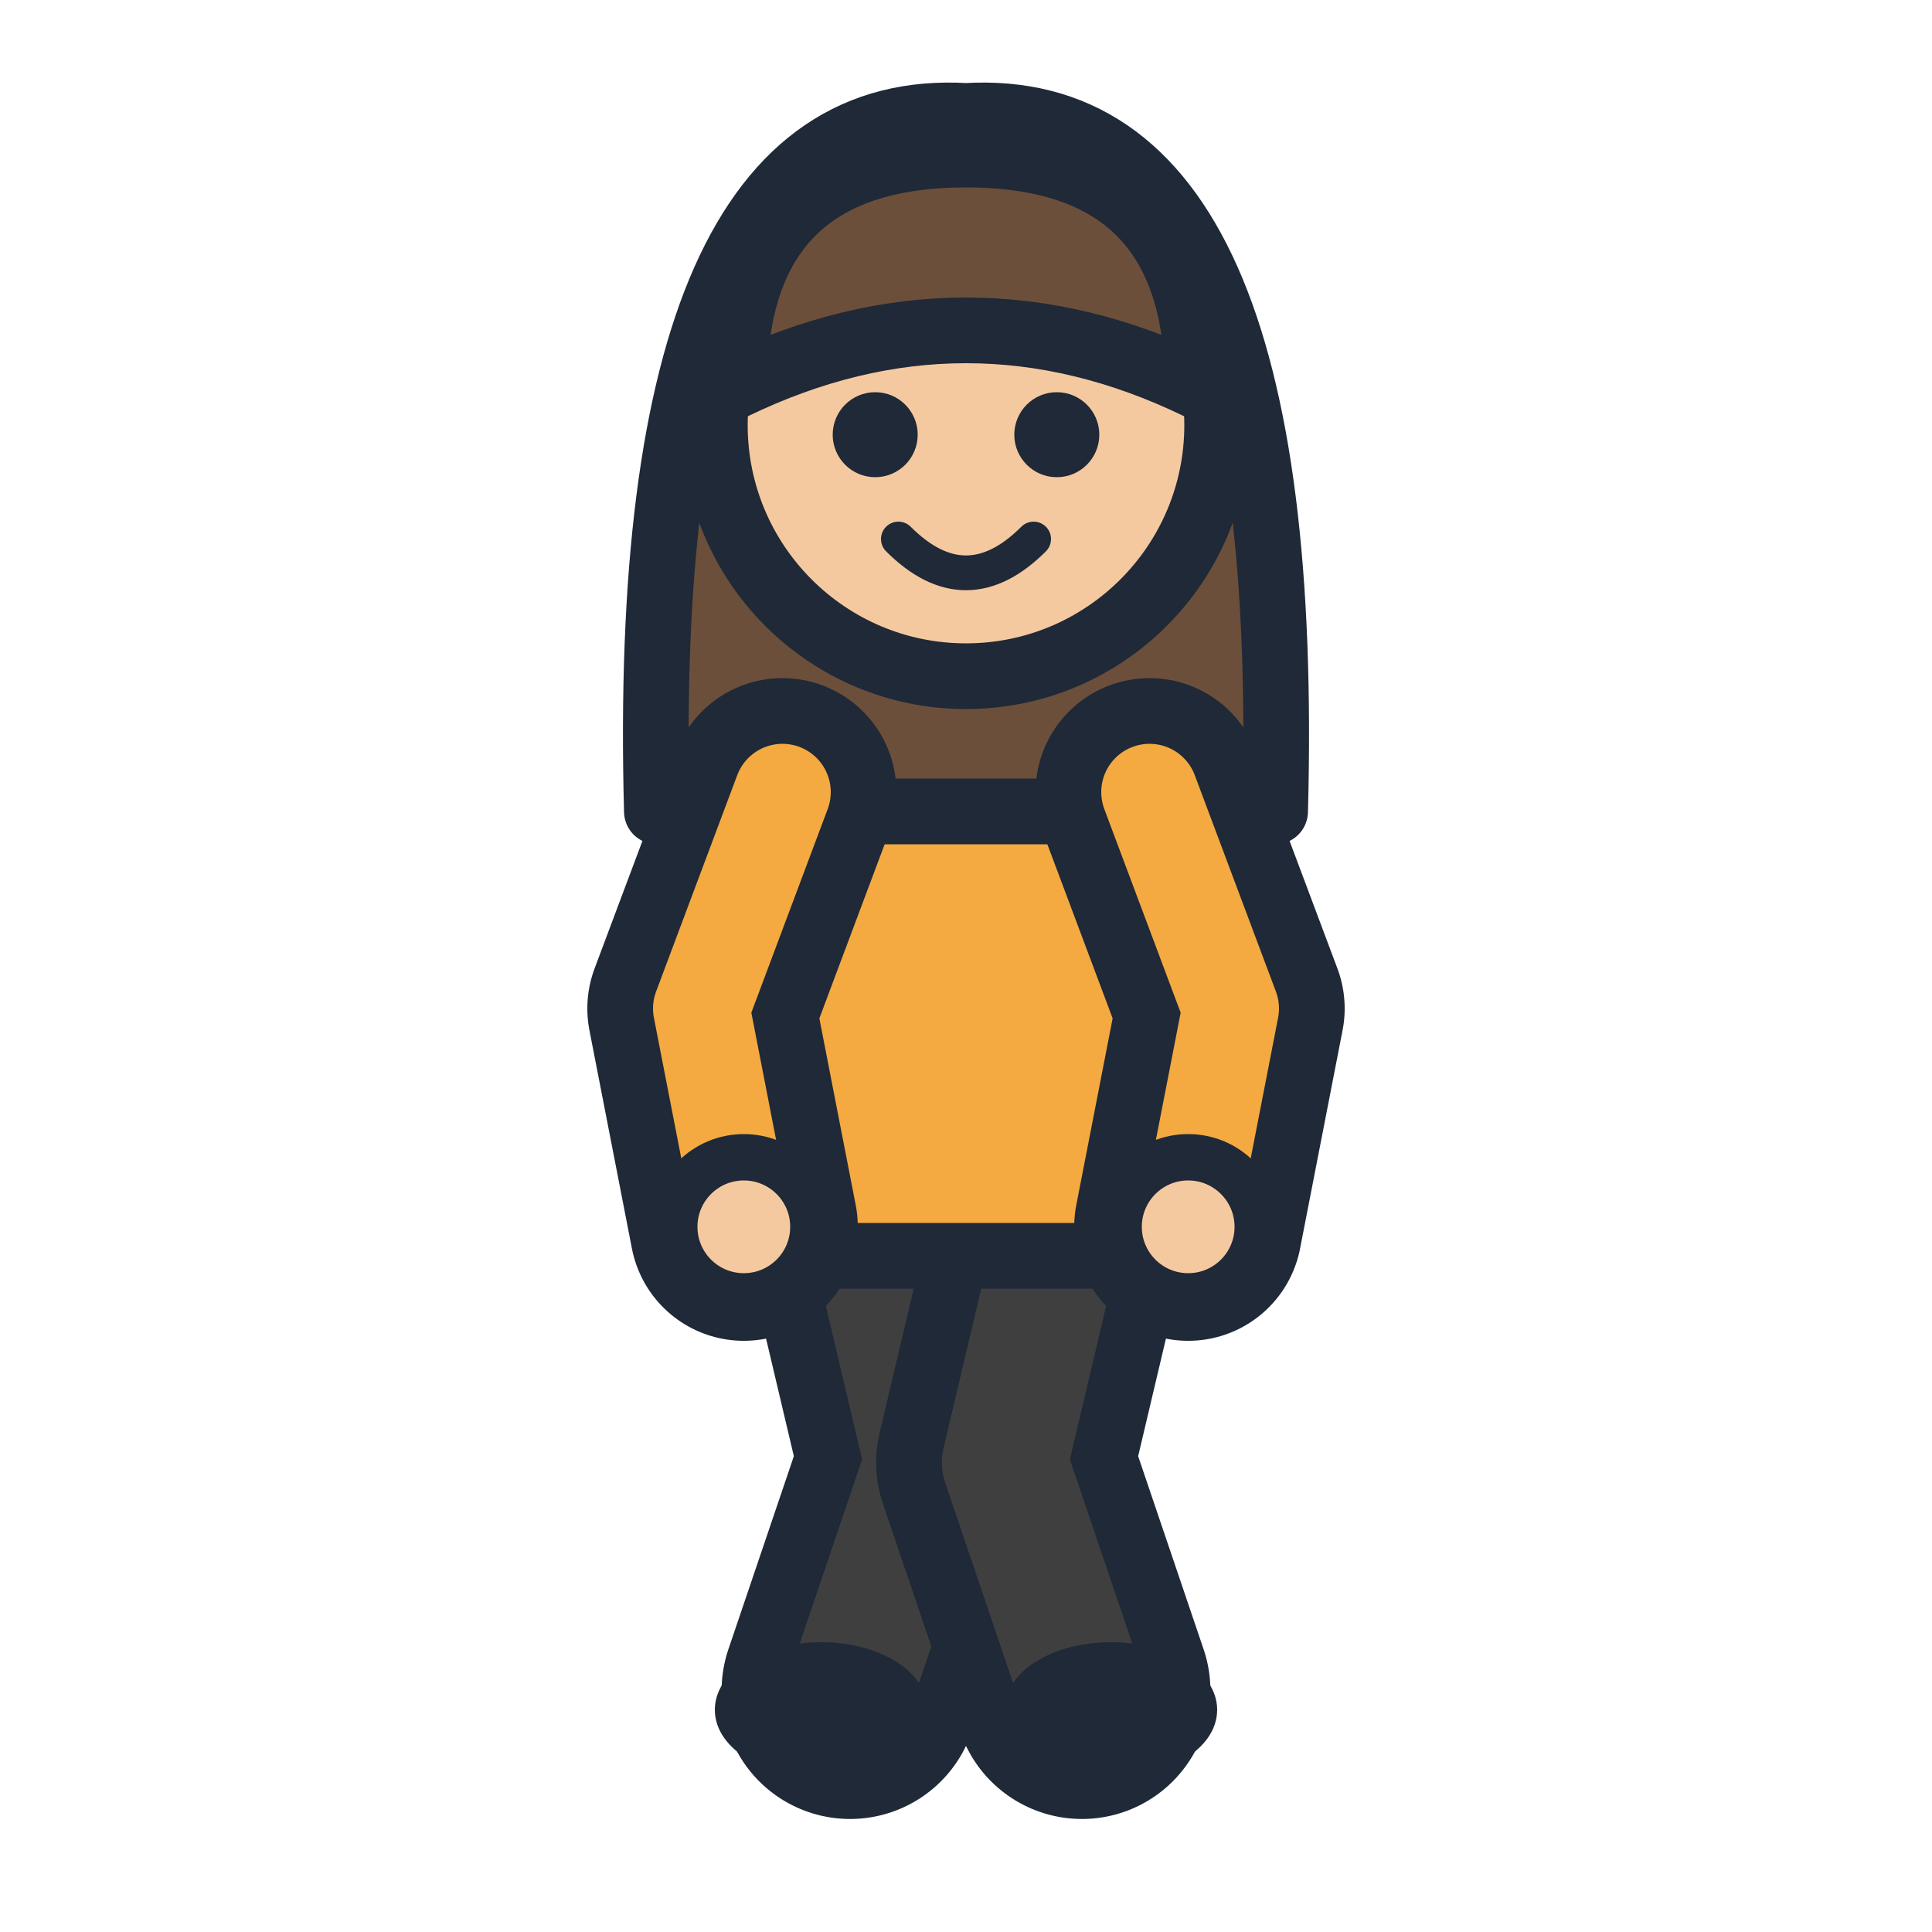
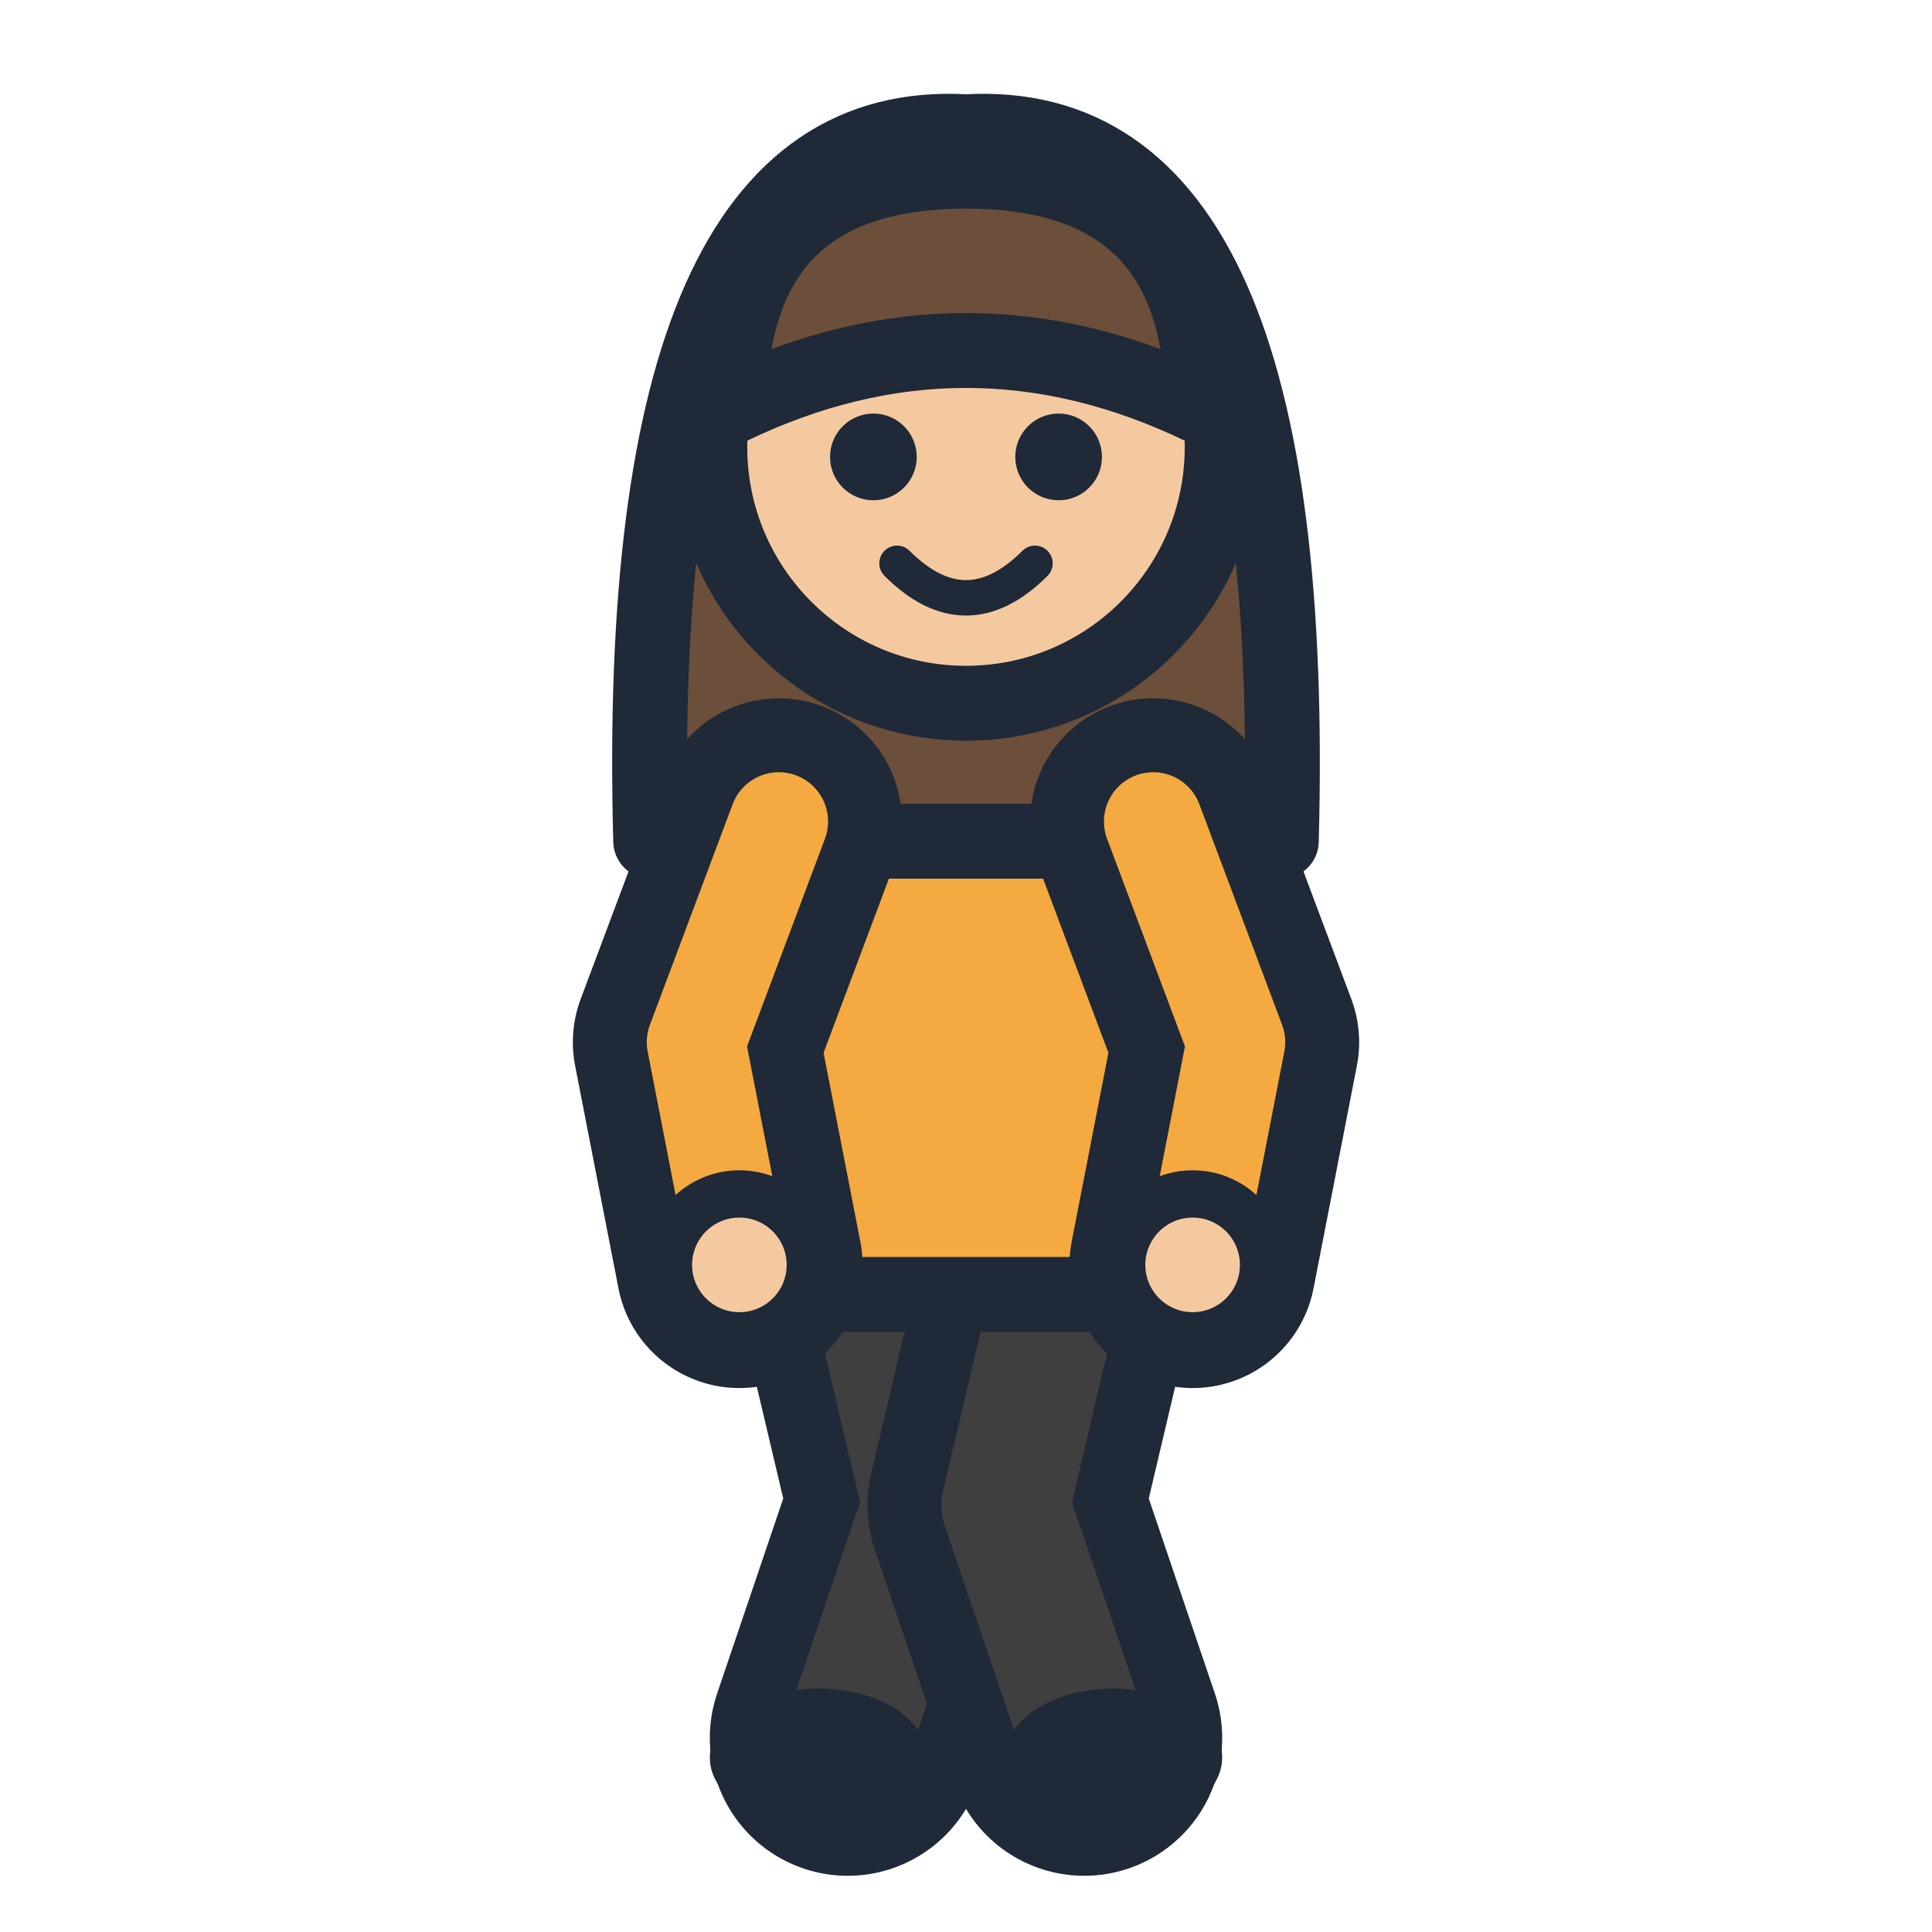
<svg xmlns="http://www.w3.org/2000/svg" viewBox="0 0 100 100">
-   <path d="M45 63 L48 75.7 L44 87.5" fill="none" stroke="#1F2937" stroke-width="13.3" stroke-linecap="round" stroke-linejoin="round" />
-   <path d="M45 63 L48 75.7 L44 87.5" fill="none" stroke="#3F3F3F" stroke-width="6.5" stroke-linecap="round" stroke-linejoin="round" />
-   <path d="M55 63 L52 75.7 L56 87.5" fill="none" stroke="#1F2937" stroke-width="13.3" stroke-linecap="round" stroke-linejoin="round" />
-   <path d="M55 63 L52 75.7 L56 87.5" fill="none" stroke="#3F3F3F" stroke-width="6.5" stroke-linecap="round" stroke-linejoin="round" />
-   <ellipse cx="42.5" cy="88.5" rx="5" ry="3" fill="#1F2937" stroke="#1F2937" stroke-width="1" />
-   <ellipse cx="57.5" cy="88.5" rx="5" ry="3" fill="#1F2937" stroke="#1F2937" stroke-width="1" />
-   <path d="M39 44 Q39 38 44.5 38 H55.5 Q61 38 61 44 L59 65 H41 Z" fill="#F4AA41" stroke="#1F2937" stroke-width="3.4" stroke-linejoin="round" />
-   <path d="M34 42 Q33 5 50 6 Q67 5 66 42 Z" fill="#6B4F3A" stroke="#1F2937" stroke-width="3.4" stroke-linejoin="round" />
-   <circle cx="50" cy="22" r="13" fill="#F5C9A0" stroke="#1F2937" stroke-width="3.4" />
-   <path d="M38 20 Q38 8 50 8 Q62 8 62 20 Q50 14.2 38 20 Z" fill="#6B4F3A" stroke="#1F2937" stroke-width="3.4" stroke-linejoin="round" />
-   <circle cx="45.3" cy="22.5" r="1.7" fill="#1F2937" stroke="#1F2937" stroke-width="1" />
-   <circle cx="54.7" cy="22.5" r="1.7" fill="#1F2937" stroke="#1F2937" stroke-width="1" />
-   <path d="M46.5 27.9 Q50 31.4 53.5 27.9" fill="none" stroke="#1F2937" stroke-width="1.8" stroke-linecap="round" />
-   <path d="M40.5 41 L36.3 52.2 L38.5 63.5" fill="none" stroke="#1F2937" stroke-width="11.8" stroke-linecap="round" stroke-linejoin="round" />
-   <path d="M40.5 41 L36.3 52.2 L38.5 63.5" fill="none" stroke="#F4AA41" stroke-width="5" stroke-linecap="round" stroke-linejoin="round" />
-   <path d="M59.5 41 L63.7 52.2 L61.5 63.5" fill="none" stroke="#1F2937" stroke-width="11.8" stroke-linecap="round" stroke-linejoin="round" />
-   <path d="M59.5 41 L63.7 52.2 L61.5 63.5" fill="none" stroke="#F4AA41" stroke-width="5" stroke-linecap="round" stroke-linejoin="round" />
-   <circle cx="38.5" cy="63.5" r="3.6" fill="#F5C9A0" stroke="#1F2937" stroke-width="2.4" />
-   <circle cx="61.5" cy="63.5" r="3.6" fill="#F5C9A0" stroke="#1F2937" stroke-width="2.4" />
+   <g transform="translate(-1 0.7) scale(1.02)">
+     <path d="M45 63 L48 75.7 L44 87.5" fill="none" stroke="#1F2937" stroke-width="14" stroke-linecap="round" stroke-linejoin="round" />
+     <path d="M45 63 L48 75.7 L44 87.5" fill="none" stroke="#3F3F3F" stroke-width="6.5" stroke-linecap="round" stroke-linejoin="round" />
+     <path d="M55 63 L52 75.7 L56 87.5" fill="none" stroke="#1F2937" stroke-width="14" stroke-linecap="round" stroke-linejoin="round" />
+     <path d="M55 63 L52 75.7 L56 87.5" fill="none" stroke="#3F3F3F" stroke-width="6.5" stroke-linecap="round" stroke-linejoin="round" />
+     <ellipse cx="42.5" cy="88.5" rx="5" ry="3" fill="#1F2937" stroke="#1F2937" stroke-width="1" />
+     <ellipse cx="57.5" cy="88.5" rx="5" ry="3" fill="#1F2937" stroke="#1F2937" stroke-width="1" />
+     <path d="M39 44 Q39 38 44.5 38 H55.5 Q61 38 61 44 L59 65 H41 Z" fill="#F4AA41" stroke="#1F2937" stroke-width="3.8" stroke-linejoin="round" />
+     <path d="M34 42 Q33 5 50 6 Q67 5 66 42 Z" fill="#6B4F3A" stroke="#1F2937" stroke-width="3.8" stroke-linejoin="round" />
+     <circle cx="50" cy="22" r="13" fill="#F5C9A0" stroke="#1F2937" stroke-width="3.8" />
+     <path d="M38 20 Q38 8 50 8 Q62 8 62 20 Q50 14.2 38 20 Z" fill="#6B4F3A" stroke="#1F2937" stroke-width="3.8" stroke-linejoin="round" />
+     <circle cx="45.3" cy="22.5" r="1.7" fill="#1F2937" stroke="#1F2937" stroke-width="1" />
+     <circle cx="54.7" cy="22.5" r="1.7" fill="#1F2937" stroke="#1F2937" stroke-width="1" />
+     <path d="M46.5 27.9 Q50 31.4 53.5 27.9" fill="none" stroke="#1F2937" stroke-width="1.8" stroke-linecap="round" />
+     <path d="M40.5 41 L36.3 52.2 L38.5 63.5" fill="none" stroke="#1F2937" stroke-width="12.5" stroke-linecap="round" stroke-linejoin="round" />
+     <path d="M40.5 41 L36.3 52.2 L38.5 63.5" fill="none" stroke="#F4AA41" stroke-width="5" stroke-linecap="round" stroke-linejoin="round" />
+     <path d="M59.5 41 L63.7 52.2 L61.5 63.5" fill="none" stroke="#1F2937" stroke-width="12.5" stroke-linecap="round" stroke-linejoin="round" />
+     <path d="M59.5 41 L63.7 52.2 L61.5 63.5" fill="none" stroke="#F4AA41" stroke-width="5" stroke-linecap="round" stroke-linejoin="round" />
+     <circle cx="38.5" cy="63.5" r="3.6" fill="#F5C9A0" stroke="#1F2937" stroke-width="2.4" />
+     <circle cx="61.5" cy="63.5" r="3.6" fill="#F5C9A0" stroke="#1F2937" stroke-width="2.4" />
+   </g>
</svg>
